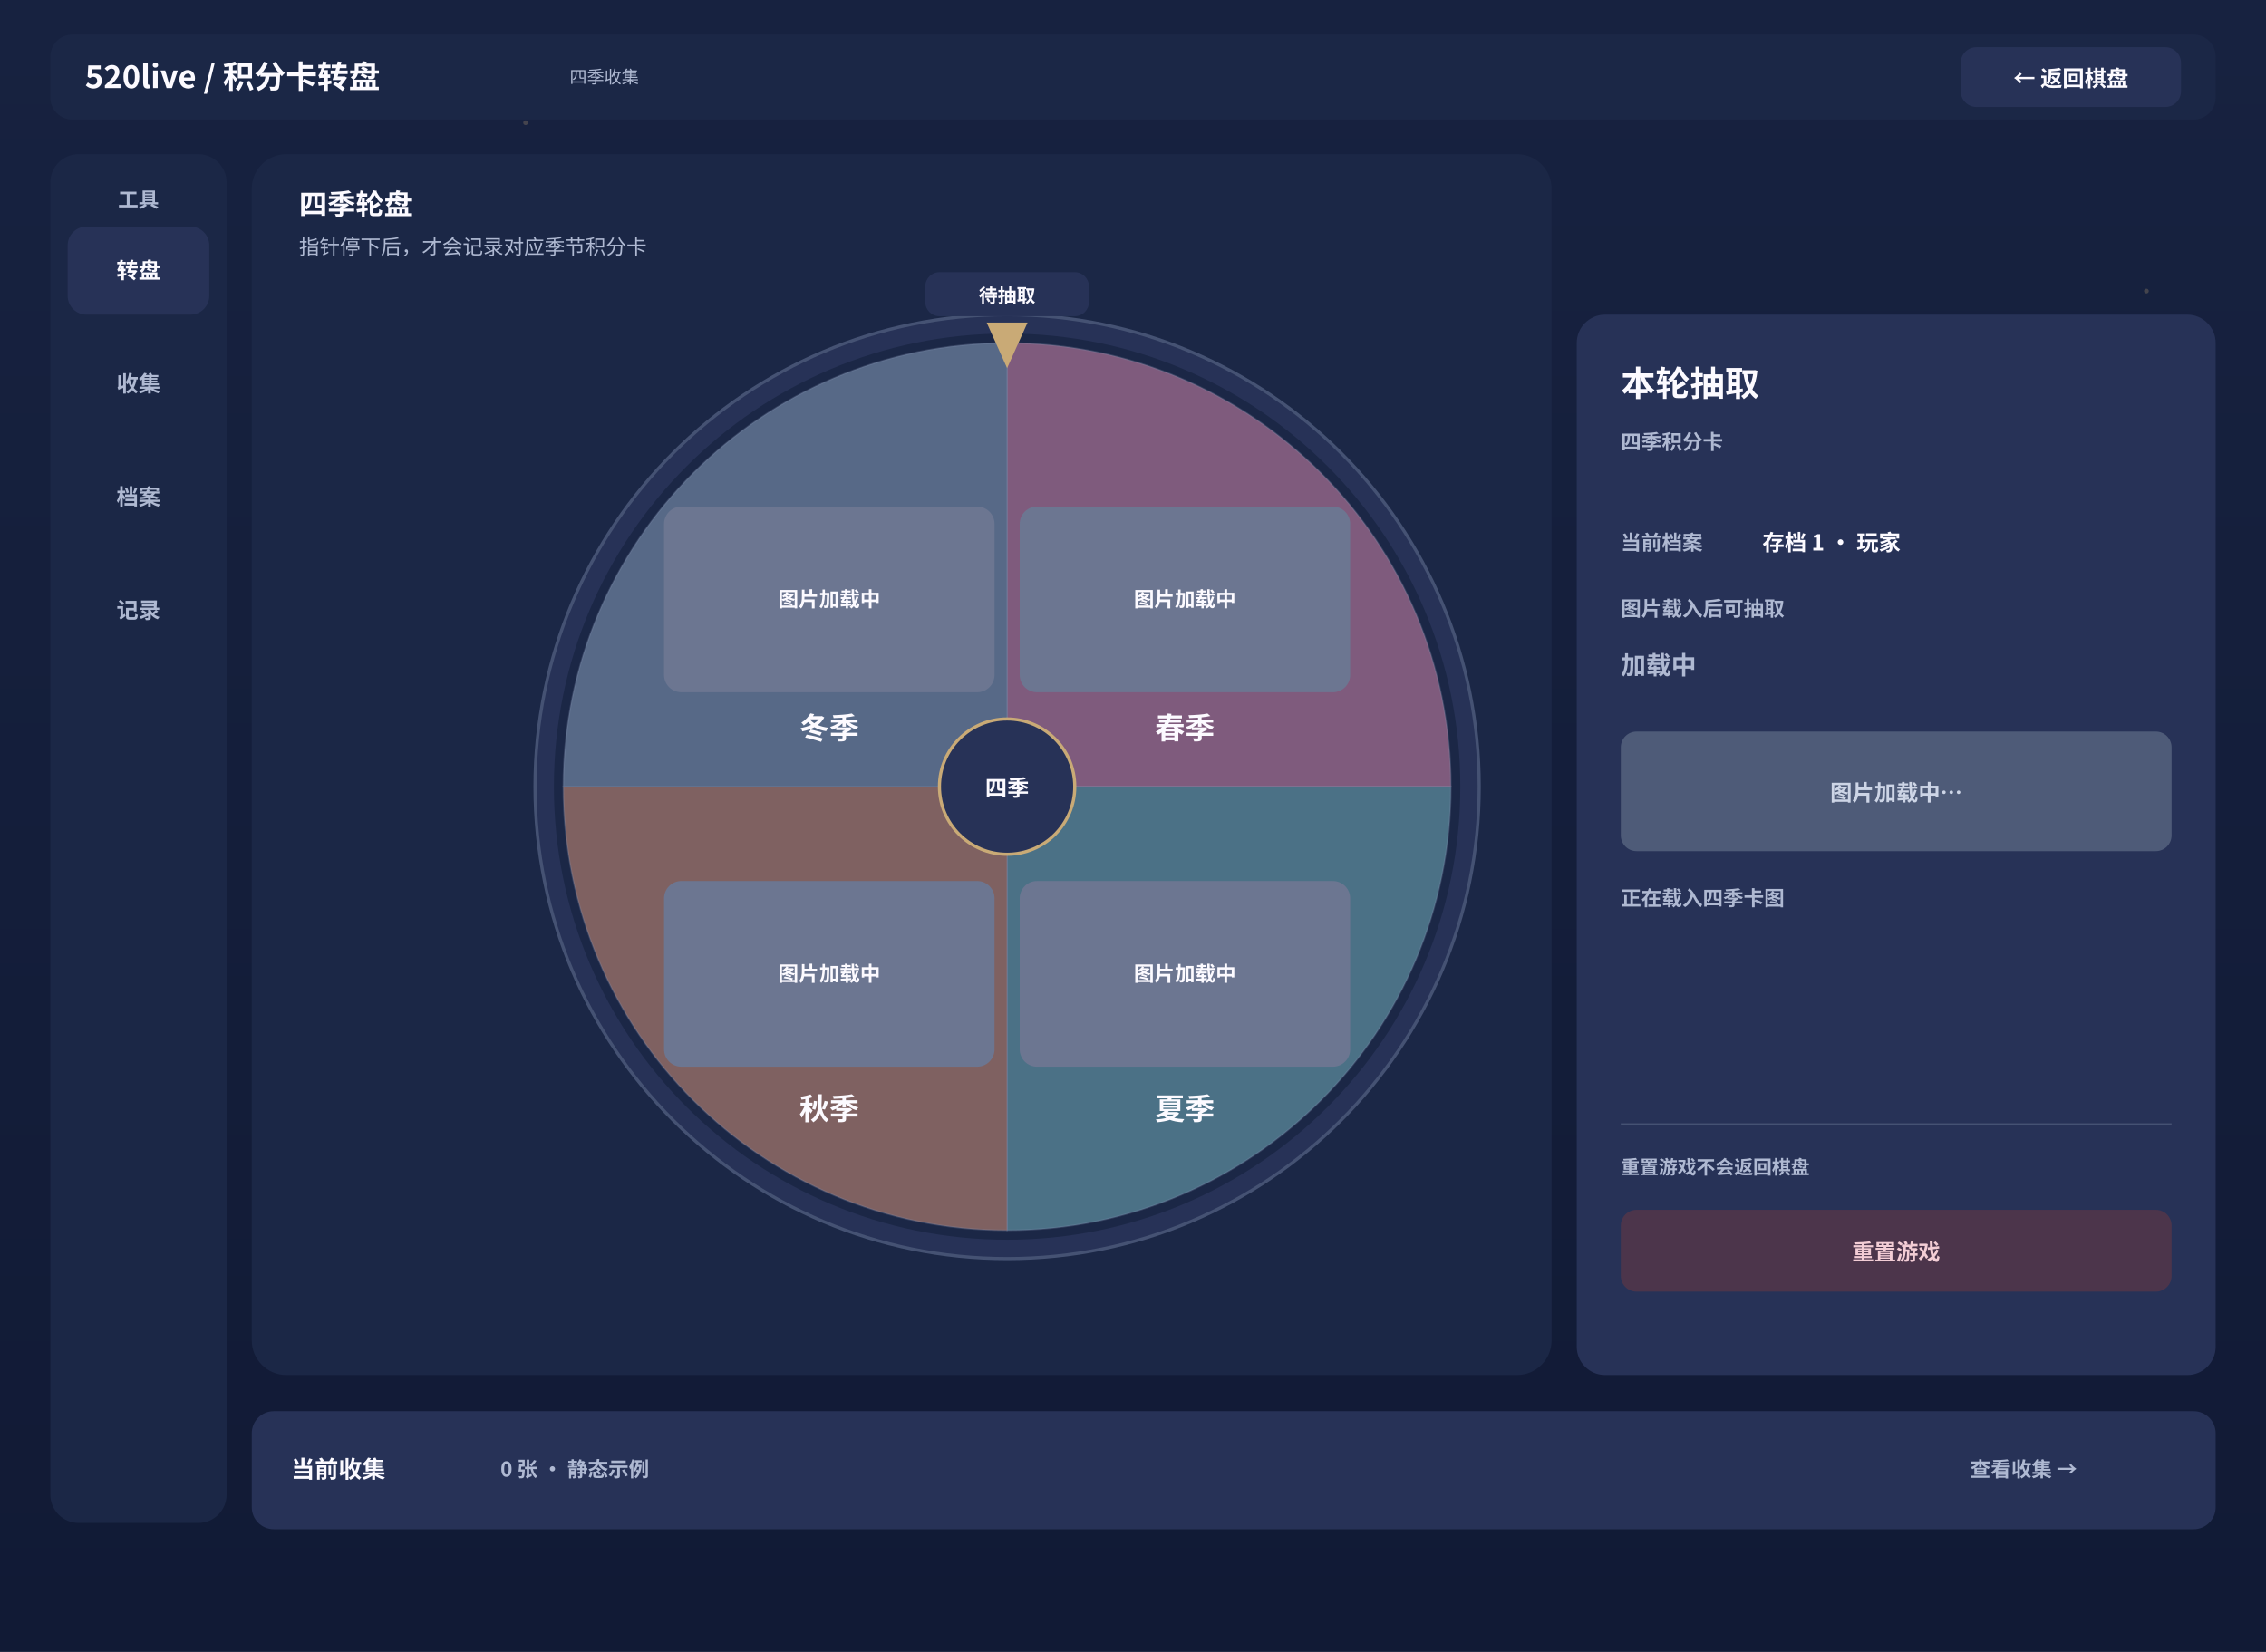
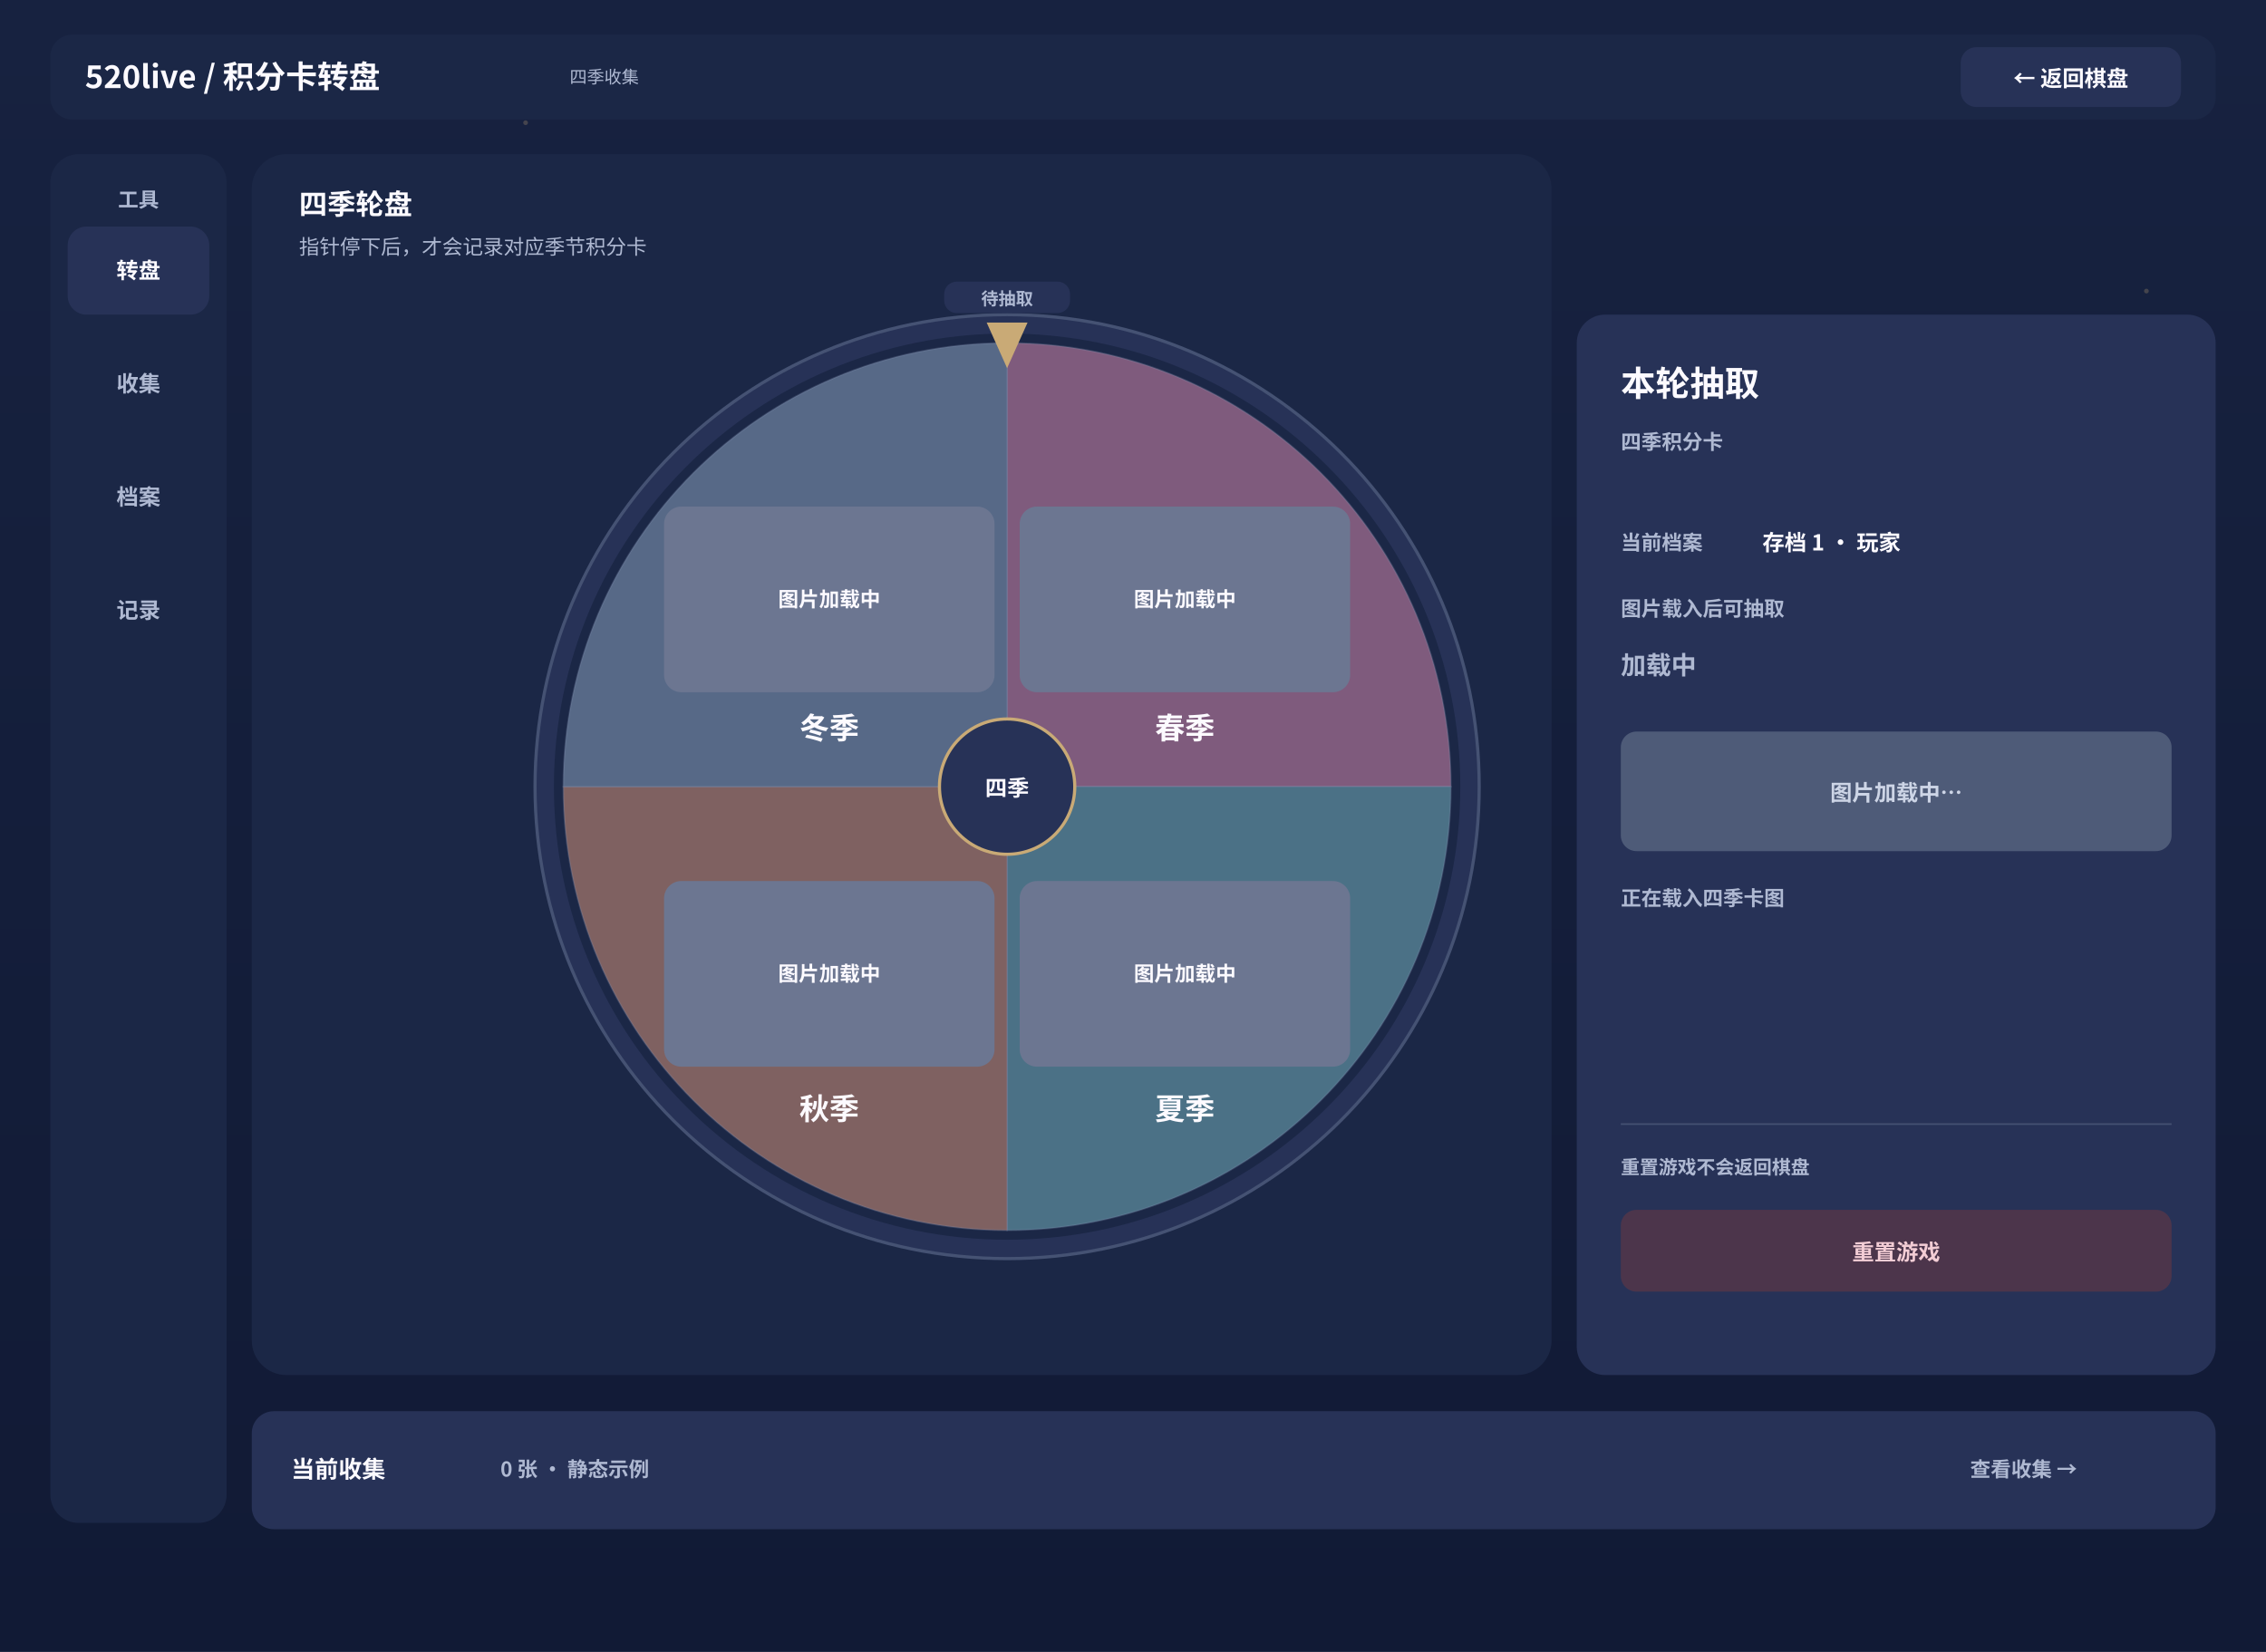
<svg xmlns="http://www.w3.org/2000/svg" width="1440" height="1050" viewBox="0 0 1440 1050" data-design-system="Starry-Luxe-Clear-V2.1" data-artboard="CARD-02-LOADING-CONCEPT-V2.1">
  <style>text { font-family: "Microsoft YaHei", "Noto Sans CJK SC", sans-serif; }</style>
  <defs>
    <linearGradient id="night" x2="0" y2="1">
      <stop stop-color="#172240" />
      <stop offset="1" stop-color="#111A35" />
    </linearGradient>
    <clipPath id="wheel-disc">
      <circle cx="640" cy="500" r="282" />
    </clipPath>
    <clipPath id="art-spring">
      <rect x="648" y="322" width="210" height="118" rx="11" />
    </clipPath>
    <clipPath id="art-summer">
      <rect x="648" y="560" width="210" height="118" rx="11" />
    </clipPath>
    <clipPath id="art-autumn">
      <rect x="422" y="560" width="210" height="118" rx="11" />
    </clipPath>
    <clipPath id="art-winter">
      <rect x="422" y="322" width="210" height="118" rx="11" />
    </clipPath>
  </defs>
  <rect x="0" y="0" width="1440" height="1050" rx="0" fill="url(#night)" />
  <circle id="ambient-star-1" cx="133" cy="52" r="1.5" fill="#C9AA76" opacity="0.26" data-role="decoration" />
  <circle id="ambient-star-2" cx="334" cy="78" r="1.5" fill="#C9AA76" opacity="0.26" data-role="decoration" />
  <circle id="ambient-star-3" cx="1364" cy="185" r="1.5" fill="#C9AA76" opacity="0.26" data-role="decoration" />
  <circle id="ambient-star-4" cx="90" cy="790" r="1.5" fill="#C9AA76" opacity="0.26" data-role="decoration" />
  <circle id="ambient-star-5" cx="1380" cy="943" r="1.5" fill="#C9AA76" opacity="0.26" data-role="decoration" />
  <g id="CARD-HEADER" data-func="CARD-F05">
    <rect x="32" y="22" width="1376" height="54" rx="14" fill="#1B2746" />
    <text x="54" y="49" fill="#FCFAFF" font-size="20" font-weight="750" text-anchor="start" dominant-baseline="middle">520live  /  积分卡转盘</text>
    <text x="362" y="49" fill="#AFB9D2" font-size="11" font-weight="500" text-anchor="start" dominant-baseline="middle">四季收集</text>
  </g>
  <g id="CARD-BACK" data-func="CARD-F05" data-state="default" data-role="control">
    <rect x="1246" y="30" width="140" height="38" rx="10" fill="#273257" />
    <text x="1316.0" y="50.0" fill="#FCFAFF" font-size="14" font-weight="700" text-anchor="middle" dominant-baseline="middle">← 返回棋盘</text>
  </g>
  <g id="CARD-TOOL-RAIL" data-role="conceptual-disclosure">
    <rect x="32" y="98" width="112" height="870" rx="18" fill="#1B2746" />
    <text x="88" y="127" fill="#AFB9D2" font-size="13" font-weight="600" text-anchor="middle" dominant-baseline="middle">工具</text>
  </g>
  <g id="CARD-TOOL-1" data-role="conceptual-disclosure">
    <rect x="43" y="144" width="90" height="56" rx="12" fill="#273257" />
    <text x="88" y="172" fill="#FCFAFF" font-size="14" font-weight="700" text-anchor="middle" dominant-baseline="middle">转盘</text>
  </g>
  <g id="CARD-TOOL-2" data-role="conceptual-disclosure">
    <rect x="43" y="216" width="90" height="56" rx="12" fill="none" />
    <text x="88" y="244" fill="#AFB9D2" font-size="14" font-weight="700" text-anchor="middle" dominant-baseline="middle">收集</text>
  </g>
  <g id="CARD-TOOL-3" data-role="conceptual-disclosure">
    <rect x="43" y="288" width="90" height="56" rx="12" fill="none" />
    <text x="88" y="316" fill="#AFB9D2" font-size="14" font-weight="700" text-anchor="middle" dominant-baseline="middle">档案</text>
  </g>
  <g id="CARD-TOOL-4" data-role="conceptual-disclosure">
    <rect x="43" y="360" width="90" height="56" rx="12" fill="none" />
    <text x="88" y="388" fill="#AFB9D2" font-size="14" font-weight="700" text-anchor="middle" dominant-baseline="middle">记录</text>
  </g>
  <g id="CARD-WHEEL-PANEL" data-func="CARD-F01 CARD-F02">
    <rect x="160" y="98" width="826" height="776" rx="22" fill="#1B2746" />
    <text x="190" y="130" fill="#FCFAFF" font-size="18" font-weight="750" text-anchor="start" dominant-baseline="middle">四季轮盘</text>
    <text x="190" y="157" fill="#AFB9D2" font-size="13" font-weight="500" text-anchor="start" dominant-baseline="middle">指针停下后，才会记录对应季节积分卡</text>
  </g>
  <g id="CARD-WHEEL" data-func="CARD-F01 CARD-F02" data-state="loading">
    <circle cx="640" cy="500" r="300" fill="#273257" stroke="#455273" stroke-width="2" />
    <circle cx="640" cy="500" r="288" fill="#1B2746" />
  </g>
  <g id="CARD-ROTATING-DISC" data-func="CARD-F02" data-state="loading" data-role="visual-wheel">
    <g id="CARD-SECTOR-1" data-func="CARD-F01 CARD-F02" data-state="spring" data-role="visual-sector">
      <path d="M640 500 L640 218 A282 282 0 0 1 922 500 Z" fill="#704E70" />
      <path d="M640 500 L640 218 A282 282 0 0 1 922 500 Z" fill="#DDB4CD" opacity="0.13" />
      <path d="M640 500 L640 218 A282 282 0 0 1 922 500 Z" fill="none" stroke="#8390AF" stroke-opacity="0.28" stroke-width="1" />
    </g>
    <g id="CARD-WHEEL-ART-01" data-func="CARD-F01 CARD-F10" data-state="loading-placeholder" data-role="temporary-placeholder">
      <rect x="648" y="322" width="210" height="118" rx="11" fill="#6C7691" />
      <text x="753" y="381" fill="#FCFAFF" font-size="13" font-weight="550" text-anchor="middle" dominant-baseline="middle">图片加载中</text>
    </g>
    <text x="753" y="463" fill="#FCFAFF" font-size="19" font-weight="750" text-anchor="middle" dominant-baseline="middle">春季</text>
    <g id="CARD-SECTOR-2" data-func="CARD-F01 CARD-F02" data-state="summer" data-role="visual-sector">
      <path d="M640 500 L922 500 A282 282 0 0 1 640 782 Z" fill="#3D637A" />
      <path d="M640 500 L922 500 A282 282 0 0 1 640 782 Z" fill="#A8D1DA" opacity="0.13" />
      <path d="M640 500 L922 500 A282 282 0 0 1 640 782 Z" fill="none" stroke="#8390AF" stroke-opacity="0.28" stroke-width="1" />
    </g>
    <g id="CARD-WHEEL-ART-02" data-func="CARD-F01 CARD-F10" data-state="loading-placeholder" data-role="temporary-placeholder">
      <rect x="648" y="560" width="210" height="118" rx="11" fill="#6C7691" />
      <text x="753" y="619" fill="#FCFAFF" font-size="13" font-weight="550" text-anchor="middle" dominant-baseline="middle">图片加载中</text>
    </g>
    <text x="753" y="705" fill="#FCFAFF" font-size="19" font-weight="750" text-anchor="middle" dominant-baseline="middle">夏季</text>
    <g id="CARD-SECTOR-3" data-func="CARD-F01 CARD-F02" data-state="autumn" data-role="visual-sector">
      <path d="M640 500 L640 782 A282 282 0 0 1 358 500 Z" fill="#725459" />
      <path d="M640 500 L640 782 A282 282 0 0 1 358 500 Z" fill="#D9B79B" opacity="0.13" />
      <path d="M640 500 L640 782 A282 282 0 0 1 358 500 Z" fill="none" stroke="#8390AF" stroke-opacity="0.28" stroke-width="1" />
    </g>
    <g id="CARD-WHEEL-ART-03" data-func="CARD-F01 CARD-F10" data-state="loading-placeholder" data-role="temporary-placeholder">
      <rect x="422" y="560" width="210" height="118" rx="11" fill="#6C7691" />
      <text x="527" y="619" fill="#FCFAFF" font-size="13" font-weight="550" text-anchor="middle" dominant-baseline="middle">图片加载中</text>
    </g>
    <text x="527" y="705" fill="#FCFAFF" font-size="19" font-weight="750" text-anchor="middle" dominant-baseline="middle">秋季</text>
    <g id="CARD-SECTOR-4" data-func="CARD-F01 CARD-F02" data-state="winter" data-role="visual-sector">
      <path d="M640 500 L358 500 A282 282 0 0 1 640 218 Z" fill="#485B79" />
      <path d="M640 500 L358 500 A282 282 0 0 1 640 218 Z" fill="#B7C8E6" opacity="0.13" />
      <path d="M640 500 L358 500 A282 282 0 0 1 640 218 Z" fill="none" stroke="#8390AF" stroke-opacity="0.28" stroke-width="1" />
    </g>
    <g id="CARD-WHEEL-ART-04" data-func="CARD-F01 CARD-F10" data-state="loading-placeholder" data-role="temporary-placeholder">
      <rect x="422" y="322" width="210" height="118" rx="11" fill="#6C7691" />
      <text x="527" y="381" fill="#FCFAFF" font-size="13" font-weight="550" text-anchor="middle" dominant-baseline="middle">图片加载中</text>
    </g>
    <text x="527" y="463" fill="#FCFAFF" font-size="19" font-weight="750" text-anchor="middle" dominant-baseline="middle">冬季</text>
    <g id="CARD-WHEEL-HUB" data-func="CARD-F02" data-state="center" data-role="decoration">
      <circle cx="640" cy="500" r="43" fill="#273257" stroke="#C9AA76" stroke-width="2" />
      <text x="640" y="501" fill="#FCFAFF" font-size="14" font-weight="700" text-anchor="middle" dominant-baseline="middle">四季</text>
    </g>
  </g>
  <g id="CARD-WHEEL-POINTER" data-func="CARD-F02" data-state="neutral" data-role="pointer">
-     <rect x="588" y="173" width="104" height="28" rx="9" fill="#273257" />
-     <text x="640" y="188" fill="#FCFAFF" font-size="12" font-weight="700" text-anchor="middle" dominant-baseline="middle">待抽取</text>
+     <rect x="600" y="179" width="80" height="20" rx="8" fill="#273257" />
+     <text x="640" y="190" fill="#AFB9D2" font-size="11" font-weight="600" text-anchor="middle" dominant-baseline="middle">待抽取</text>
    <path d="M627 205 L653 205 L640 234 Z" fill="#C9AA76" />
  </g>
  <g id="CARD-OPERATION-PANEL" data-func="CARD-F03 CARD-F04 CARD-F05">
    <rect x="1002" y="200" width="406" height="674" rx="18" fill="#273257" />
    <text x="1030" y="244" fill="#FCFAFF" font-size="22" font-weight="750" text-anchor="start" dominant-baseline="middle">本轮抽取</text>
    <text x="1030" y="281" fill="#AFB9D2" font-size="13" font-weight="550" text-anchor="start" dominant-baseline="middle">四季积分卡</text>
  </g>
  <g id="CARD-PLAYER-SUMMARY" data-func="CARD-F06 CARD-F07" data-state="design-example" data-role="summary">
    <text x="1030" y="345" fill="#AFB9D2" font-size="13" font-weight="550" text-anchor="start" dominant-baseline="middle">当前档案</text>
    <text x="1120" y="345" fill="#FCFAFF" font-size="14" font-weight="700" text-anchor="start" dominant-baseline="middle">存档 1 · 玩家</text>
  </g>
  <g id="CARD-RESULT-FEEDBACK" data-func="CARD-F04" data-state="loading" data-role="status">
    <text x="1030" y="423" fill="#AFB9D2" font-size="16" font-weight="700" text-anchor="start" dominant-baseline="middle">加载中</text>
    <text x="1030" y="571" fill="#AFB9D2" font-size="13" font-weight="550" text-anchor="start" dominant-baseline="middle">正在载入四季卡图</text>
  </g>
  <g id="CARD-SPIN-ELIGIBILITY" data-func="CARD-F03" data-state="loading" data-role="informational">
    <text x="1030" y="387" fill="#AFB9D2" font-size="13" font-weight="550" text-anchor="start" dominant-baseline="middle">图片载入后可抽取</text>
  </g>
  <g id="CARD-ACTION-SPIN" data-func="CARD-F03" data-state="disabled" data-role="control">
    <rect x="1030" y="465" width="350" height="76" rx="10" fill="#4E5B78" />
    <text x="1205.0" y="504.0" fill="#CDD5E6" font-size="14" font-weight="700" text-anchor="middle" dominant-baseline="middle">图片加载中…</text>
  </g>
  <g id="CARD-RESET-SEPARATOR" data-role="decoration">
    <rect x="1030" y="714" width="350" height="1" rx="0" fill="#455273" />
  </g>
  <g id="CARD-RESET-EXPLANATION" data-func="CARD-F05" data-role="informational">
    <text x="1030" y="742" fill="#AFB9D2" font-size="12" font-weight="550" text-anchor="start" dominant-baseline="middle">重置游戏不会返回棋盘</text>
  </g>
  <g id="CARD-RESET" data-func="CARD-F05" data-state="default" data-role="control">
    <rect x="1030" y="769" width="350" height="52" rx="10" fill="#4C354B" />
    <text x="1205.0" y="796.0" fill="#F3CDD5" font-size="14" font-weight="700" text-anchor="middle" dominant-baseline="middle">重置游戏</text>
  </g>
  <g id="CARD-FOOTER" data-func="CARD-F09 CARD-F14" data-state="zero-progress" data-role="summary-not-control">
    <rect x="160" y="897" width="1248" height="75" rx="14" fill="#273257" />
    <text x="185" y="934" fill="#FCFAFF" font-size="15" font-weight="700" text-anchor="start" dominant-baseline="middle">当前收集</text>
    <text x="318" y="934" fill="#AFB9D2" font-size="13" font-weight="550" text-anchor="start" dominant-baseline="middle">0 张 · 静态示例</text>
    <text x="1252" y="934" fill="#AFB9D2" font-size="13" font-weight="600" text-anchor="start" dominant-baseline="middle">查看收集 →</text>
  </g>
</svg>
